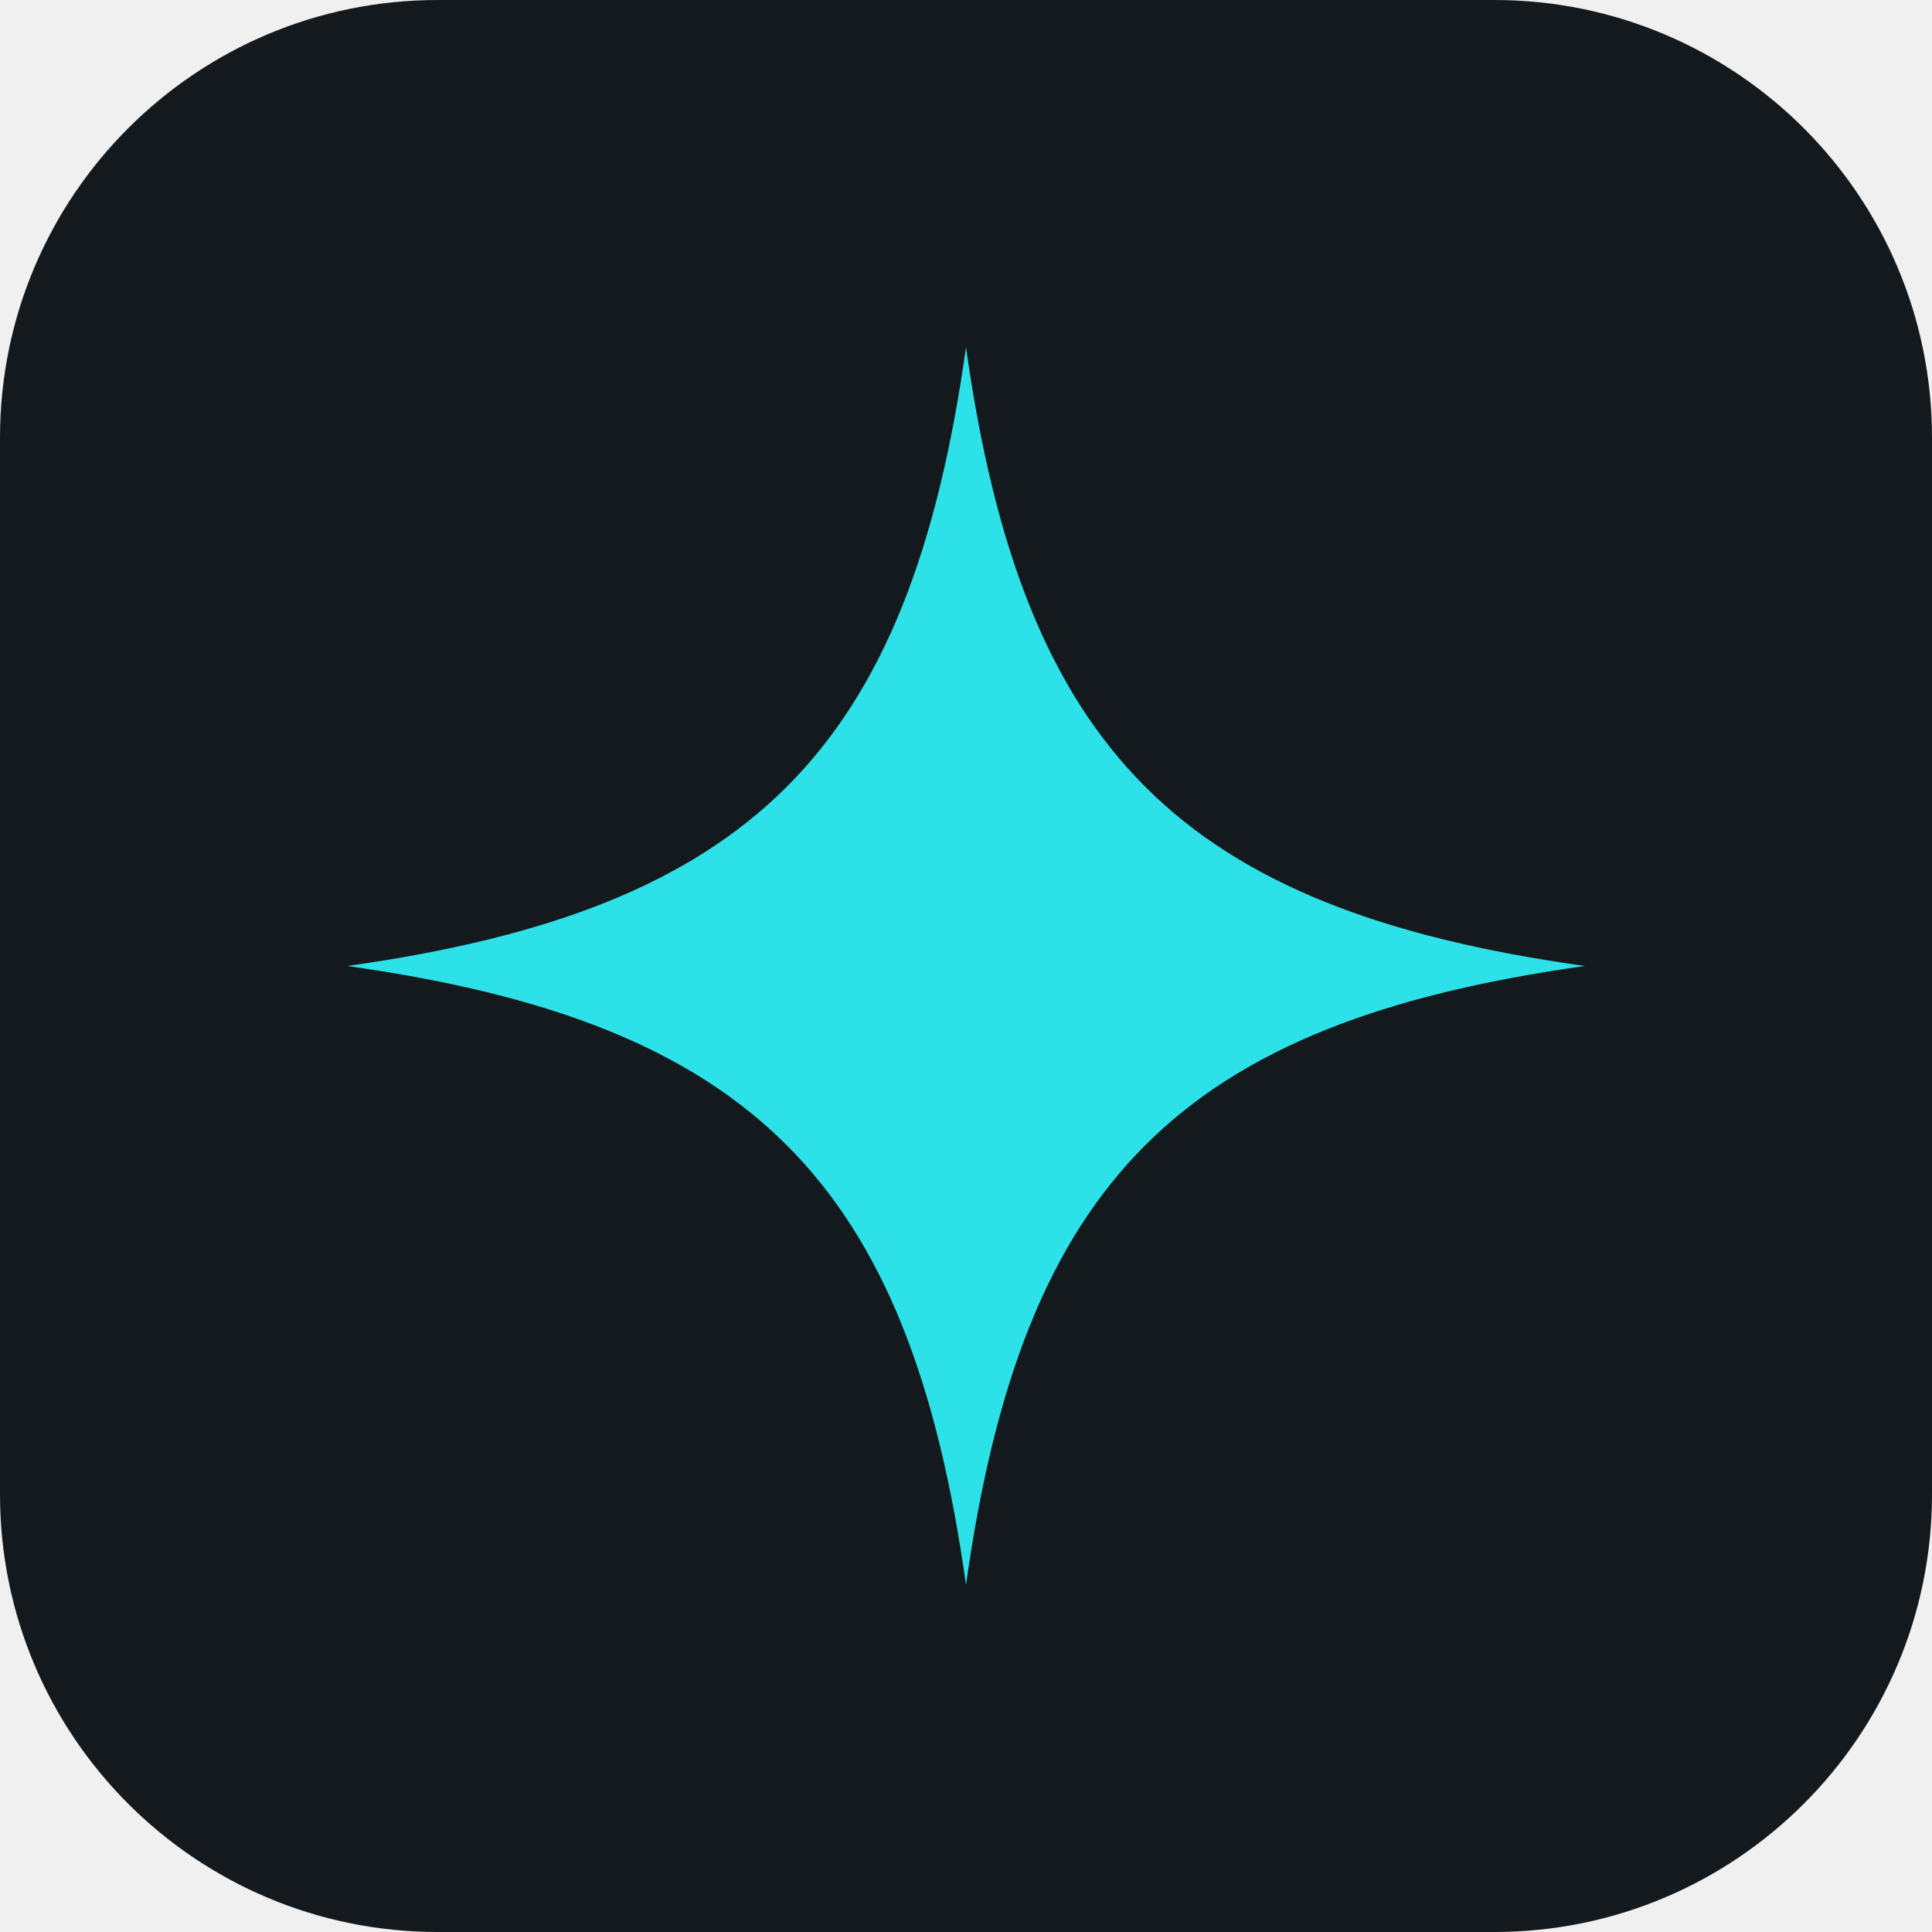
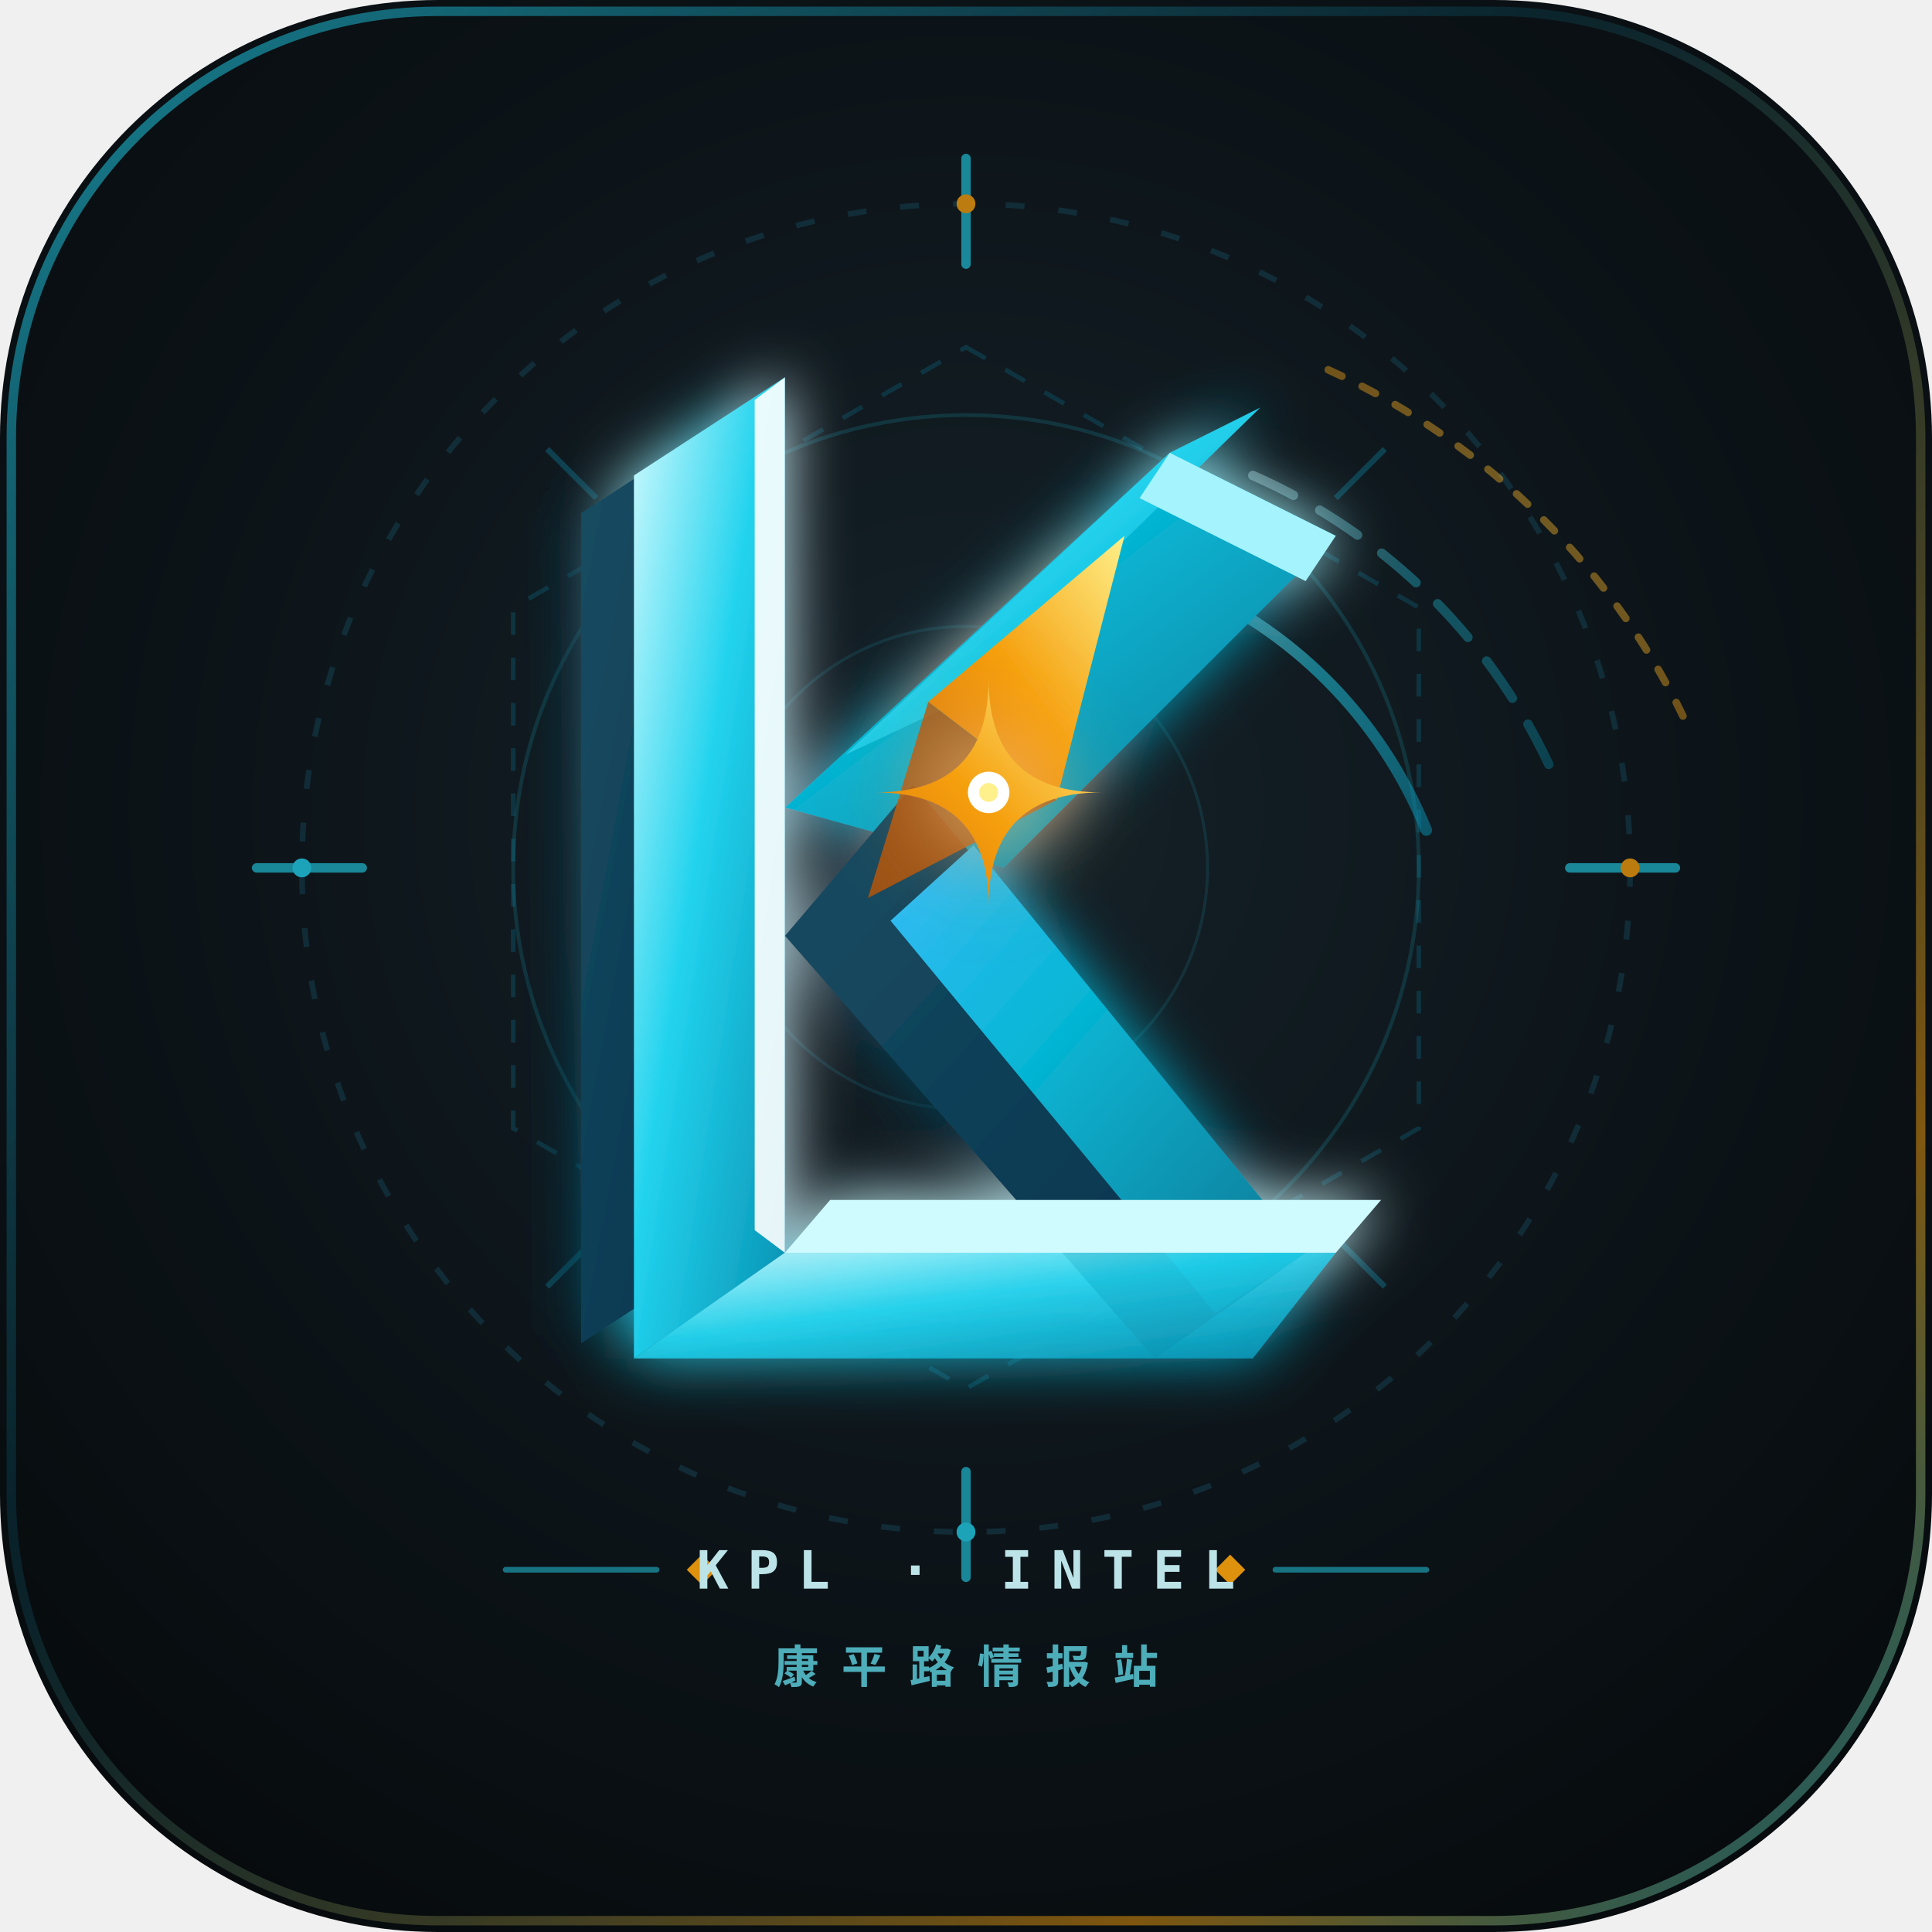
- <svg xmlns="http://www.w3.org/2000/svg" viewBox="0 0 512 512">
-   <rect width="512" height="512" rx="116" fill="#13191c" />
-   <path d="M256 92C271 199 313 241 420 256C313 271 271 313 256 420C241 313 199 271 92 256C199 241 241 199 256 92Z" fill="#2ce2e8" />
+ <svg xmlns="http://www.w3.org/2000/svg" viewBox="0 0 512 512" width="100%" height="100%">
+   <defs>
+     <radialGradient id="bgGradient" cx="50%" cy="42%" r="70%">
+       <stop offset="0%" stop-color="#152229" />
+       <stop offset="50%" stop-color="#0d151a" />
+       <stop offset="100%" stop-color="#060a0c" />
+     </radialGradient>
+     <linearGradient id="cyanCore" x1="0%" y1="0%" x2="100%" y2="100%">
+       <stop offset="0%" stop-color="#38bdf8" />
+       <stop offset="40%" stop-color="#06b6d4" />
+       <stop offset="100%" stop-color="#0e7490" />
+     </linearGradient>
+     <linearGradient id="cyanHighlight" x1="0%" y1="0%" x2="100%" y2="100%">
+       <stop offset="0%" stop-color="#cffafe" />
+       <stop offset="45%" stop-color="#22d3ee" />
+       <stop offset="100%" stop-color="#0891b2" />
+     </linearGradient>
+     <linearGradient id="goldAccent" x1="0%" y1="100%" x2="100%" y2="0%">
+       <stop offset="0%" stop-color="#d97706" />
+       <stop offset="45%" stop-color="#f59e0b" />
+       <stop offset="100%" stop-color="#fef08a" />
+     </linearGradient>
+     <linearGradient id="cyanDark" x1="0%" y1="0%" x2="100%" y2="100%">
+       <stop offset="0%" stop-color="#164e63" />
+       <stop offset="100%" stop-color="#082f49" />
+     </linearGradient>
+     <linearGradient id="borderGradient" x1="0%" y1="0%" x2="100%" y2="100%">
+       <stop offset="0%" stop-color="#22d3ee" stop-opacity="0.6" />
+       <stop offset="40%" stop-color="#0e7490" stop-opacity="0.2" />
+       <stop offset="80%" stop-color="#f59e0b" stop-opacity="0.5" />
+       <stop offset="100%" stop-color="#22d3ee" stop-opacity="0.4" />
+     </linearGradient>
+     <filter id="glowFilter" x="-20%" y="-20%" width="140%" height="140%">
+       <feGaussianBlur stdDeviation="8" result="blur" />
+       <feMerge>
+         <feMergeNode in="blur" />
+         <feMergeNode in="SourceGraphic" />
+       </feMerge>
+     </filter>
+     <filter id="beaconGlow" x="-50%" y="-50%" width="200%" height="200%">
+       <feGaussianBlur stdDeviation="12" result="blur" />
+       <feMerge>
+         <feMergeNode in="blur" />
+         <feMergeNode in="SourceGraphic" />
+       </feMerge>
+     </filter>
+   </defs>
+   <rect width="512" height="512" rx="116" fill="url(#bgGradient)" />
+   <rect width="506" height="506" x="3" y="3" rx="113" fill="none" stroke="url(#borderGradient)" stroke-width="2.5" />
+   <g opacity="0.75">
+     <circle cx="256" cy="230" r="176" fill="none" stroke="#164e63" stroke-width="1.5" stroke-dasharray="5 9" opacity="0.55" />
+     <polygon points="256,92 376,161 376,299 256,368 136,299 136,161" fill="none" stroke="#0e7490" stroke-width="1.2" stroke-opacity="0.4" stroke-dasharray="6 6" />
+     <circle cx="256" cy="230" r="120" fill="none" stroke="#22d3ee" stroke-width="1" stroke-opacity="0.2" />
+     <circle cx="256" cy="230" r="64" fill="none" stroke="#22d3ee" stroke-width="0.8" stroke-opacity="0.15" />
+     <line x1="256" y1="42" x2="256" y2="70" stroke="#22d3ee" stroke-width="2.5" stroke-linecap="round" opacity="0.8" />
+     <line x1="256" y1="390" x2="256" y2="418" stroke="#22d3ee" stroke-width="2.5" stroke-linecap="round" opacity="0.8" />
+     <line x1="68" y1="230" x2="96" y2="230" stroke="#22d3ee" stroke-width="2.5" stroke-linecap="round" opacity="0.8" />
+     <line x1="416" y1="230" x2="444" y2="230" stroke="#22d3ee" stroke-width="2.5" stroke-linecap="round" opacity="0.8" />
+     <circle cx="256" cy="54" r="2.5" fill="#f59e0b" />
+     <circle cx="256" cy="406" r="2.5" fill="#22d3ee" />
+     <circle cx="80" cy="230" r="2.5" fill="#22d3ee" />
+     <circle cx="432" cy="230" r="2.5" fill="#f59e0b" />
+     <line x1="145" y1="119" x2="158" y2="132" stroke="#0e7490" stroke-width="1.5" opacity="0.6" />
+     <line x1="367" y1="119" x2="354" y2="132" stroke="#0e7490" stroke-width="1.5" opacity="0.6" />
+     <line x1="145" y1="341" x2="158" y2="328" stroke="#0e7490" stroke-width="1.5" opacity="0.6" />
+     <line x1="367" y1="341" x2="354" y2="328" stroke="#0e7490" stroke-width="1.5" opacity="0.6" />
+   </g>
+   <g opacity="0.85">
+     <path d="M312 154 A 120 120 0 0 1 378 220" fill="none" stroke="url(#cyanHighlight)" stroke-width="3" stroke-linecap="round" opacity="0.6" />
+     <path d="M332 126 A 156 156 0 0 1 412 206" fill="none" stroke="url(#cyanHighlight)" stroke-width="2.5" stroke-linecap="round" opacity="0.4" stroke-dasharray="12 8" />
+     <path d="M352 98 A 194 194 0 0 1 448 194" fill="none" stroke="url(#goldAccent)" stroke-width="2" stroke-linecap="round" opacity="0.5" stroke-dasharray="4 6" />
+   </g>
+   <g filter="url(#glowFilter)">
+     <path d="M154 136 L200 106 L200 326 L154 356 Z" fill="url(#cyanDark)" />
+     <path d="M168 126 L208 100 L208 332 L168 360 Z" fill="url(#cyanHighlight)" />
+     <path d="M200 106 L208 100 L208 332 L200 326 Z" fill="#ffffff" opacity="0.9" />
+     <path d="M208 214 L310 120 L354 142 L266 230 Z" fill="url(#cyanCore)" />
+     <path d="M224 200 L310 120 L334 108 L254 186 Z" fill="url(#cyanHighlight)" />
+     <path d="M310 120 L354 142 L346 154 L302 132 Z" fill="#a5f3fc" />
+     <path d="M242 208 L346 332 L306 360 L208 248 Z" fill="url(#cyanDark)" />
+     <path d="M258 224 L346 332 L322 348 L236 244 Z" fill="url(#cyanCore)" />
+     <path d="M208 332 L354 332 L332 360 L168 360 Z" fill="url(#cyanHighlight)" opacity="0.9" />
+     <path d="M208 332 L354 332 L366 318 L220 318 Z" fill="#cffafe" />
+     <polygon points="246,186 298,142 280,212" fill="url(#goldAccent)" />
+     <polygon points="246,186 280,212 230,238" fill="#b45309" opacity="0.85" />
+   </g>
+   <g transform="translate(262, 210)" filter="url(#beaconGlow)">
+     <path d="M0 -30 Q0 0 30 0 Q0 0 0 30 Q0 0 -30 0 Q0 0 0 -30 Z" fill="url(#goldAccent)" />
+     <circle cx="0" cy="0" r="5.5" fill="#ffffff" />
+     <circle cx="0" cy="0" r="2.5" fill="#fef08a" />
+   </g>
+   <g opacity="0.9">
+     <line x1="134" y1="416" x2="174" y2="416" stroke="#22d3ee" stroke-width="1.5" stroke-linecap="round" opacity="0.55" />
+     <line x1="338" y1="416" x2="378" y2="416" stroke="#22d3ee" stroke-width="1.5" stroke-linecap="round" opacity="0.55" />
+     <polygon points="182,416 186,412 190,416 186,420" fill="#f59e0b" />
+     <polygon points="322,416 326,412 330,416 326,420" fill="#f59e0b" />
+     <text x="256" y="421" font-family="ui-monospace, 'SF Mono', Menlo, Consolas, monospace" font-size="14" font-weight="700" fill="#cffafe" letter-spacing="5" text-anchor="middle">KPL · INTEL</text>
+     <text x="256" y="446" font-family="system-ui, -apple-system, 'PingFang SC', 'Microsoft YaHei', sans-serif" font-size="12" font-weight="600" fill="#67e8f9" letter-spacing="6" text-anchor="middle" opacity="0.8">康平路情报站</text>
+   </g>
</svg>
